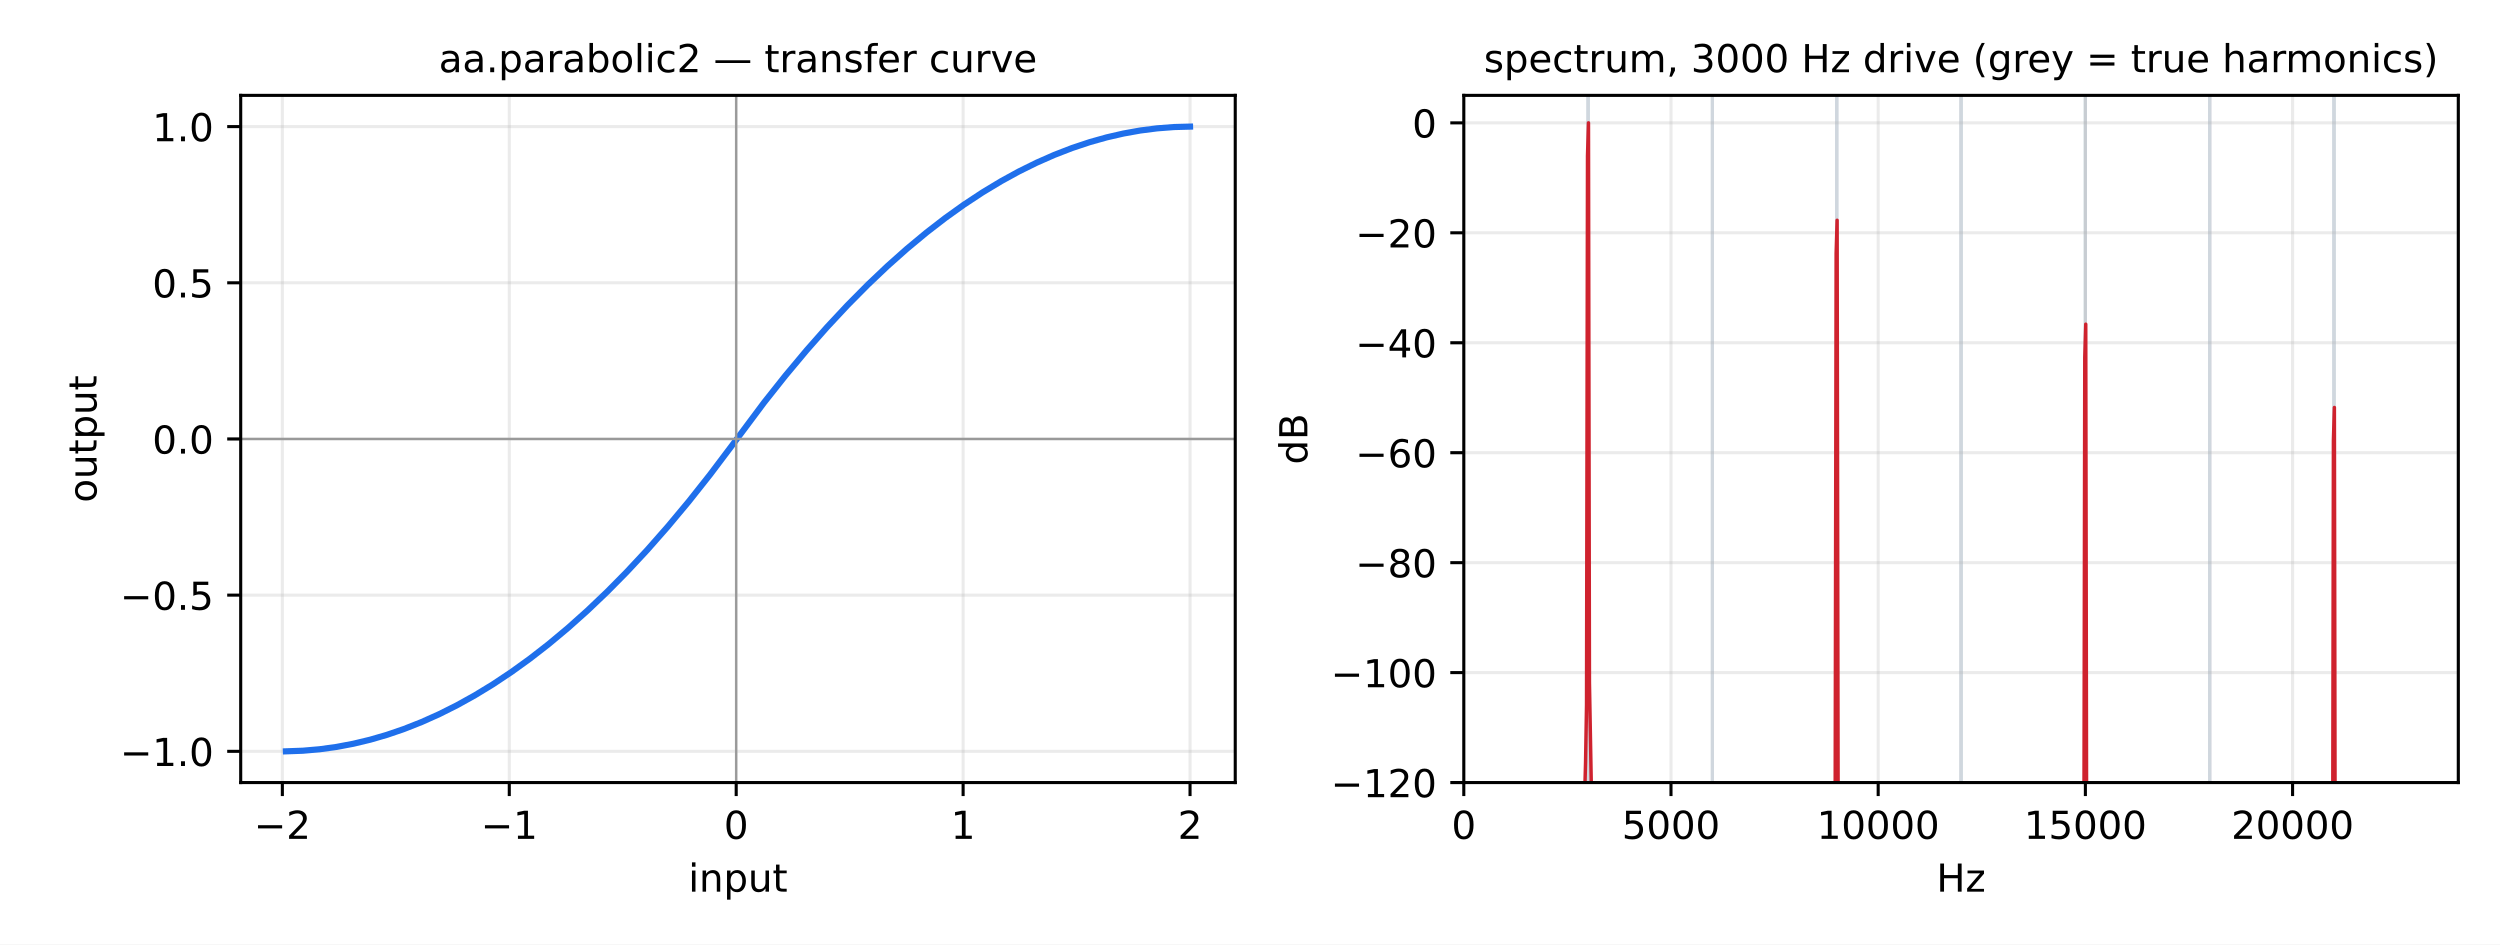
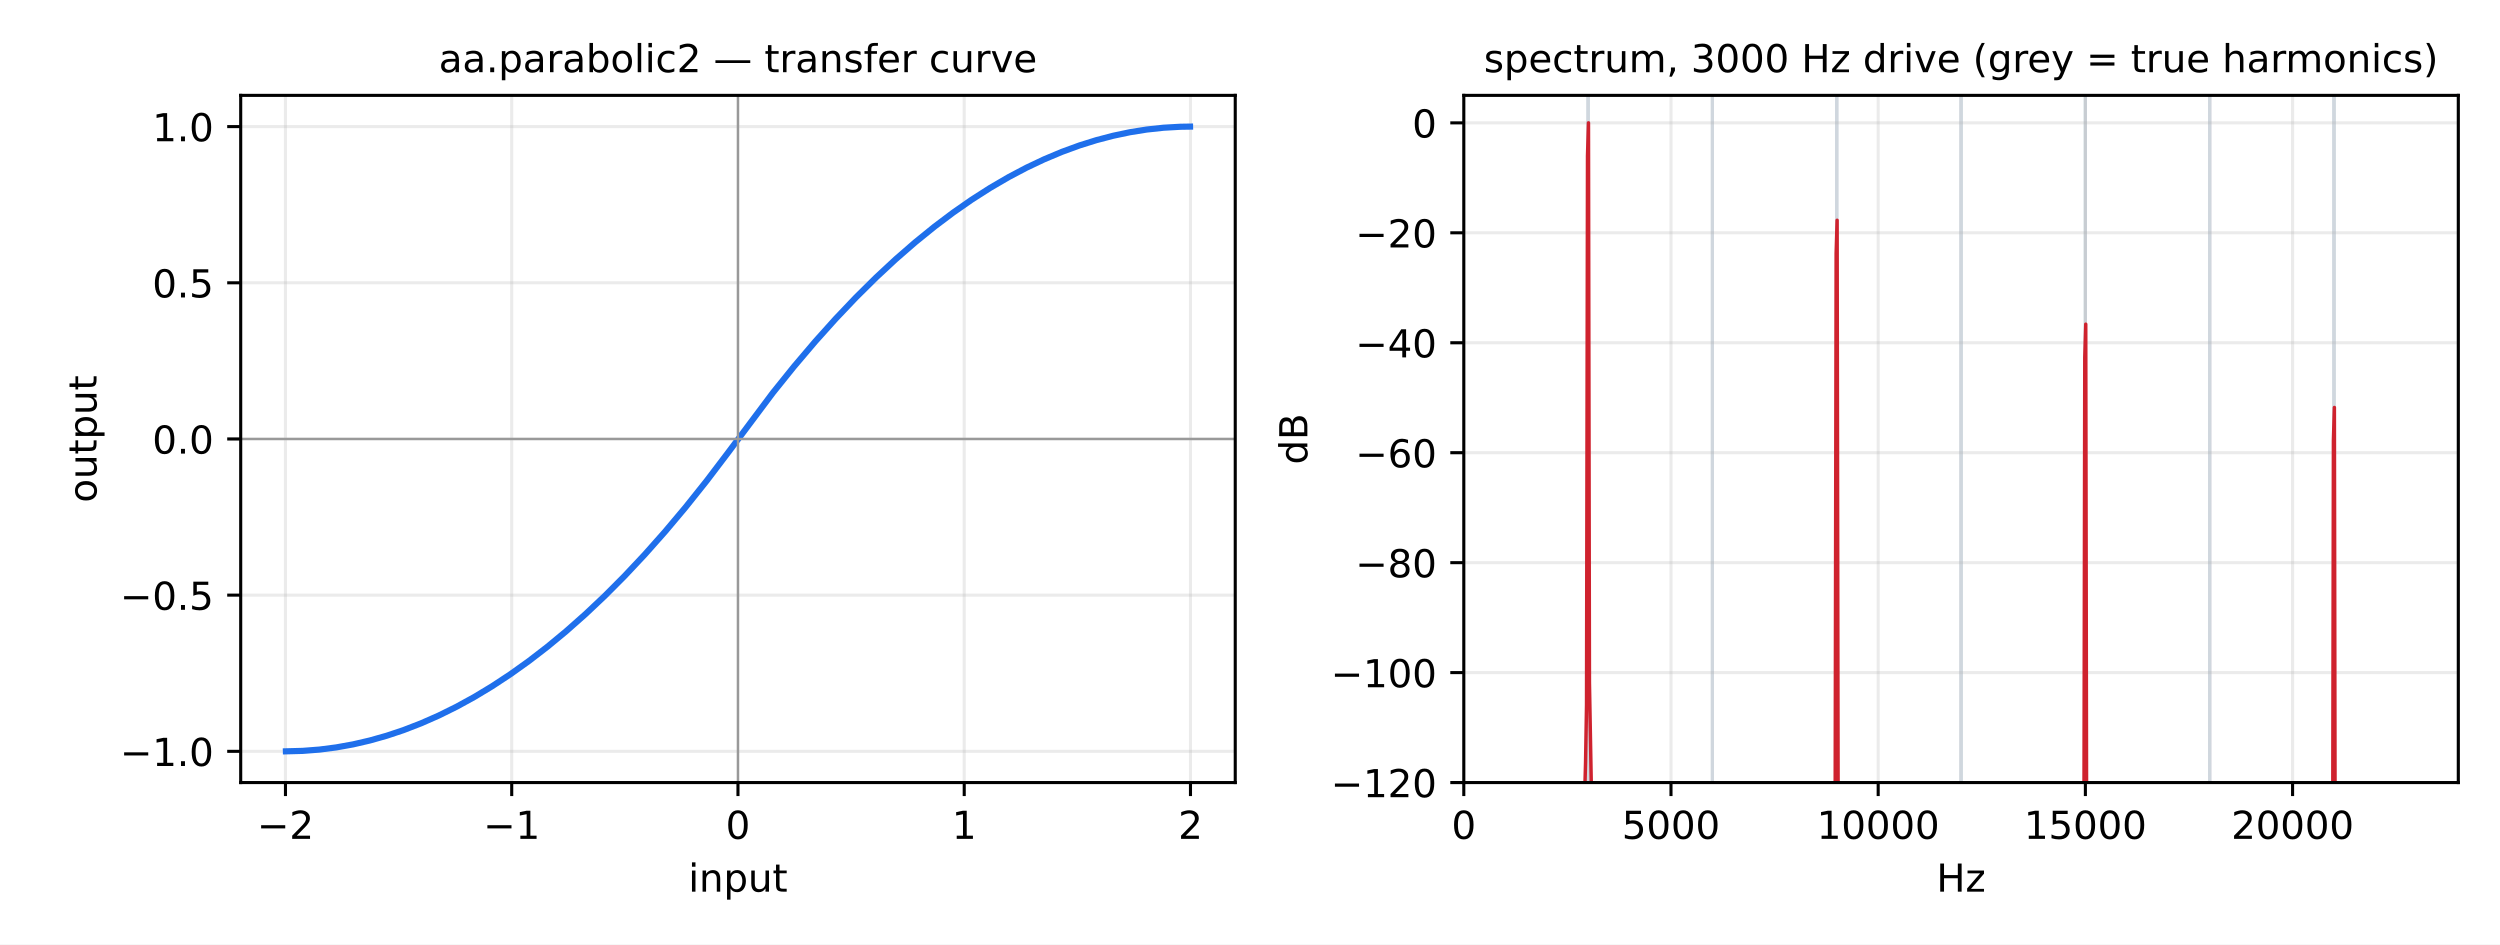
<svg xmlns="http://www.w3.org/2000/svg" xmlns:xlink="http://www.w3.org/1999/xlink" width="648pt" height="244.8pt" viewBox="0 0 648 244.8" version="1.1">
  <defs>
    <style type="text/css">*{stroke-linejoin: round; stroke-linecap: butt}</style>
  </defs>
  <g id="figure_1">
    <g id="patch_1">
      <path d="M 0 244.8  L 648 244.8  L 648 0  L 0 0  z " style="fill: #ffffff" />
    </g>
    <g id="axes_1">
      <g id="patch_2">
        <path d="M 62.39 202.84  L 320.175 202.84  L 320.175 24.72  L 62.39 24.72  z " style="fill: #ffffff" />
      </g>
      <g id="matplotlib.axis_1">
        <g id="xtick_1">
          <g id="line2d_1">
-             <path d="M 73.188 202.84  L 73.188 24.72  " clip-path="url(#pfd382b7bcd)" style="fill: none; stroke: #b0b0b0; stroke-opacity: 0.25; stroke-width: 0.8; stroke-linecap: square" />
+             <path d="M 73.993 202.84  L 73.993 24.72  " clip-path="url(#pd1fa2b1f84)" style="fill: none; stroke: #b0b0b0; stroke-opacity: 0.25; stroke-width: 0.8; stroke-linecap: square" />
          </g>
          <g id="line2d_2">
            <defs>
-               <path id="m9bda6bda5a" d="M 0 0  L 0 3.5  " style="stroke: #000000; stroke-width: 0.8" />
+               <path id="mec362153cc" d="M 0 0  L 0 3.5  " style="stroke: #000000; stroke-width: 0.8" />
            </defs>
            <g>
-               <use xlink:href="#m9bda6bda5a" x="73.188" y="202.84" style="stroke: #000000; stroke-width: 0.8" />
+               <use xlink:href="#mec362153cc" x="73.993" y="202.84" style="stroke: #000000; stroke-width: 0.8" />
            </g>
          </g>
          <g id="text_1">
-             <text style="font: 10px 'DejaVu Sans', 'Bitstream Vera Sans', 'Computer Modern Sans Serif', 'Lucida Grande', 'Verdana', 'Geneva', 'Lucid', 'Arial', 'Helvetica', 'Avant Garde', sans-serif; text-anchor: middle" x="73.188" y="217.438" transform="rotate(-0 73.18848 217.4384)">−2</text>
+             <text style="font: 10px 'DejaVu Sans', 'Bitstream Vera Sans', 'Computer Modern Sans Serif', 'Lucida Grande', 'Verdana', 'Geneva', 'Lucid', 'Arial', 'Helvetica', 'Avant Garde', sans-serif; text-anchor: middle" x="73.993" y="217.438" transform="rotate(-0 73.99296 217.4384)">−2</text>
          </g>
        </g>
        <g id="xtick_2">
          <g id="line2d_3">
-             <path d="M 132.006 202.84  L 132.006 24.72  " clip-path="url(#pfd382b7bcd)" style="fill: none; stroke: #b0b0b0; stroke-opacity: 0.25; stroke-width: 0.8; stroke-linecap: square" />
+             <path d="M 132.638 202.84  L 132.638 24.72  " clip-path="url(#pd1fa2b1f84)" style="fill: none; stroke: #b0b0b0; stroke-opacity: 0.25; stroke-width: 0.8; stroke-linecap: square" />
          </g>
          <g id="line2d_4">
            <g>
-               <use xlink:href="#m9bda6bda5a" x="132.006" y="202.84" style="stroke: #000000; stroke-width: 0.8" />
+               <use xlink:href="#mec362153cc" x="132.638" y="202.84" style="stroke: #000000; stroke-width: 0.8" />
            </g>
          </g>
          <g id="text_2">
-             <text style="font: 10px 'DejaVu Sans', 'Bitstream Vera Sans', 'Computer Modern Sans Serif', 'Lucida Grande', 'Verdana', 'Geneva', 'Lucid', 'Arial', 'Helvetica', 'Avant Garde', sans-serif; text-anchor: middle" x="132.006" y="217.438" transform="rotate(-0 132.0057 217.4384)">−1</text>
+             <text style="font: 10px 'DejaVu Sans', 'Bitstream Vera Sans', 'Computer Modern Sans Serif', 'Lucida Grande', 'Verdana', 'Geneva', 'Lucid', 'Arial', 'Helvetica', 'Avant Garde', sans-serif; text-anchor: middle" x="132.638" y="217.438" transform="rotate(-0 132.6377 217.4384)">−1</text>
          </g>
        </g>
        <g id="xtick_3">
          <g id="line2d_5">
-             <path d="M 190.823 202.84  L 190.823 24.72  " clip-path="url(#pfd382b7bcd)" style="fill: none; stroke: #b0b0b0; stroke-opacity: 0.25; stroke-width: 0.8; stroke-linecap: square" />
+             <path d="M 191.282 202.84  L 191.282 24.72  " clip-path="url(#pd1fa2b1f84)" style="fill: none; stroke: #b0b0b0; stroke-opacity: 0.25; stroke-width: 0.8; stroke-linecap: square" />
          </g>
          <g id="line2d_6">
            <g>
-               <use xlink:href="#m9bda6bda5a" x="190.823" y="202.84" style="stroke: #000000; stroke-width: 0.8" />
+               <use xlink:href="#mec362153cc" x="191.282" y="202.84" style="stroke: #000000; stroke-width: 0.8" />
            </g>
          </g>
          <g id="text_3">
-             <text style="font: 10px 'DejaVu Sans', 'Bitstream Vera Sans', 'Computer Modern Sans Serif', 'Lucida Grande', 'Verdana', 'Geneva', 'Lucid', 'Arial', 'Helvetica', 'Avant Garde', sans-serif; text-anchor: middle" x="190.823" y="217.438" transform="rotate(-0 190.823 217.4384)">0</text>
+             <text style="font: 10px 'DejaVu Sans', 'Bitstream Vera Sans', 'Computer Modern Sans Serif', 'Lucida Grande', 'Verdana', 'Geneva', 'Lucid', 'Arial', 'Helvetica', 'Avant Garde', sans-serif; text-anchor: middle" x="191.282" y="217.438" transform="rotate(-0 191.2825 217.4384)">0</text>
          </g>
        </g>
        <g id="xtick_4">
          <g id="line2d_7">
-             <path d="M 249.64 202.84  L 249.64 24.72  " clip-path="url(#pfd382b7bcd)" style="fill: none; stroke: #b0b0b0; stroke-opacity: 0.25; stroke-width: 0.8; stroke-linecap: square" />
+             <path d="M 249.927 202.84  L 249.927 24.72  " clip-path="url(#pd1fa2b1f84)" style="fill: none; stroke: #b0b0b0; stroke-opacity: 0.25; stroke-width: 0.8; stroke-linecap: square" />
          </g>
          <g id="line2d_8">
            <g>
-               <use xlink:href="#m9bda6bda5a" x="249.64" y="202.84" style="stroke: #000000; stroke-width: 0.8" />
+               <use xlink:href="#mec362153cc" x="249.927" y="202.84" style="stroke: #000000; stroke-width: 0.8" />
            </g>
          </g>
          <g id="text_4">
-             <text style="font: 10px 'DejaVu Sans', 'Bitstream Vera Sans', 'Computer Modern Sans Serif', 'Lucida Grande', 'Verdana', 'Geneva', 'Lucid', 'Arial', 'Helvetica', 'Avant Garde', sans-serif; text-anchor: middle" x="249.64" y="217.438" transform="rotate(-0 249.6402 217.4384)">1</text>
+             <text style="font: 10px 'DejaVu Sans', 'Bitstream Vera Sans', 'Computer Modern Sans Serif', 'Lucida Grande', 'Verdana', 'Geneva', 'Lucid', 'Arial', 'Helvetica', 'Avant Garde', sans-serif; text-anchor: middle" x="249.927" y="217.438" transform="rotate(-0 249.9273 217.4384)">1</text>
          </g>
        </g>
        <g id="xtick_5">
          <g id="line2d_9">
-             <path d="M 308.457 202.84  L 308.457 24.72  " clip-path="url(#pfd382b7bcd)" style="fill: none; stroke: #b0b0b0; stroke-opacity: 0.25; stroke-width: 0.8; stroke-linecap: square" />
+             <path d="M 308.572 202.84  L 308.572 24.72  " clip-path="url(#pd1fa2b1f84)" style="fill: none; stroke: #b0b0b0; stroke-opacity: 0.25; stroke-width: 0.8; stroke-linecap: square" />
          </g>
          <g id="line2d_10">
            <g>
-               <use xlink:href="#m9bda6bda5a" x="308.457" y="202.84" style="stroke: #000000; stroke-width: 0.8" />
+               <use xlink:href="#mec362153cc" x="308.572" y="202.84" style="stroke: #000000; stroke-width: 0.8" />
            </g>
          </g>
          <g id="text_5">
-             <text style="font: 10px 'DejaVu Sans', 'Bitstream Vera Sans', 'Computer Modern Sans Serif', 'Lucida Grande', 'Verdana', 'Geneva', 'Lucid', 'Arial', 'Helvetica', 'Avant Garde', sans-serif; text-anchor: middle" x="308.457" y="217.438" transform="rotate(-0 308.4575 217.4384)">2</text>
+             <text style="font: 10px 'DejaVu Sans', 'Bitstream Vera Sans', 'Computer Modern Sans Serif', 'Lucida Grande', 'Verdana', 'Geneva', 'Lucid', 'Arial', 'Helvetica', 'Avant Garde', sans-serif; text-anchor: middle" x="308.572" y="217.438" transform="rotate(-0 308.572 217.4384)">2</text>
          </g>
        </g>
        <g id="text_6">
          <text style="font: 10px 'DejaVu Sans', 'Bitstream Vera Sans', 'Computer Modern Sans Serif', 'Lucida Grande', 'Verdana', 'Geneva', 'Lucid', 'Arial', 'Helvetica', 'Avant Garde', sans-serif; text-anchor: middle" x="191.282" y="231.117" transform="rotate(-0 191.2825 231.1166)">input</text>
        </g>
      </g>
      <g id="matplotlib.axis_2">
        <g id="ytick_1">
          <g id="line2d_11">
-             <path d="M 62.39 194.748  L 320.175 194.748  " clip-path="url(#pfd382b7bcd)" style="fill: none; stroke: #b0b0b0; stroke-opacity: 0.25; stroke-width: 0.8; stroke-linecap: square" />
+             <path d="M 62.39 194.744  L 320.175 194.744  " clip-path="url(#pd1fa2b1f84)" style="fill: none; stroke: #b0b0b0; stroke-opacity: 0.25; stroke-width: 0.8; stroke-linecap: square" />
          </g>
          <g id="line2d_12">
            <defs>
-               <path id="m91652f277b" d="M 0 0  L -3.5 0  " style="stroke: #000000; stroke-width: 0.8" />
+               <path id="m90cd58382e" d="M 0 0  L -3.5 0  " style="stroke: #000000; stroke-width: 0.8" />
            </defs>
            <g>
-               <use xlink:href="#m91652f277b" x="62.39" y="194.748" style="stroke: #000000; stroke-width: 0.8" />
+               <use xlink:href="#m90cd58382e" x="62.39" y="194.744" style="stroke: #000000; stroke-width: 0.8" />
            </g>
          </g>
          <g id="text_7">
-             <text style="font: 10px 'DejaVu Sans', 'Bitstream Vera Sans', 'Computer Modern Sans Serif', 'Lucida Grande', 'Verdana', 'Geneva', 'Lucid', 'Arial', 'Helvetica', 'Avant Garde', sans-serif; text-anchor: end" x="55.39" y="198.547" transform="rotate(-0 55.39 198.5475)">−1.0</text>
+             <text style="font: 10px 'DejaVu Sans', 'Bitstream Vera Sans', 'Computer Modern Sans Serif', 'Lucida Grande', 'Verdana', 'Geneva', 'Lucid', 'Arial', 'Helvetica', 'Avant Garde', sans-serif; text-anchor: end" x="55.39" y="198.543" transform="rotate(-0 55.39 198.5429)">−1.0</text>
          </g>
        </g>
        <g id="ytick_2">
          <g id="line2d_13">
-             <path d="M 62.39 154.265  L 320.175 154.265  " clip-path="url(#pfd382b7bcd)" style="fill: none; stroke: #b0b0b0; stroke-opacity: 0.25; stroke-width: 0.8; stroke-linecap: square" />
+             <path d="M 62.39 154.262  L 320.175 154.262  " clip-path="url(#pd1fa2b1f84)" style="fill: none; stroke: #b0b0b0; stroke-opacity: 0.25; stroke-width: 0.8; stroke-linecap: square" />
          </g>
          <g id="line2d_14">
            <g>
-               <use xlink:href="#m91652f277b" x="62.39" y="154.265" style="stroke: #000000; stroke-width: 0.8" />
+               <use xlink:href="#m90cd58382e" x="62.39" y="154.262" style="stroke: #000000; stroke-width: 0.8" />
            </g>
          </g>
          <g id="text_8">
-             <text style="font: 10px 'DejaVu Sans', 'Bitstream Vera Sans', 'Computer Modern Sans Serif', 'Lucida Grande', 'Verdana', 'Geneva', 'Lucid', 'Arial', 'Helvetica', 'Avant Garde', sans-serif; text-anchor: end" x="55.39" y="158.064" transform="rotate(-0 55.39 158.0644)">−0.5</text>
+             <text style="font: 10px 'DejaVu Sans', 'Bitstream Vera Sans', 'Computer Modern Sans Serif', 'Lucida Grande', 'Verdana', 'Geneva', 'Lucid', 'Arial', 'Helvetica', 'Avant Garde', sans-serif; text-anchor: end" x="55.39" y="158.061" transform="rotate(-0 55.39 158.061)">−0.5</text>
          </g>
        </g>
        <g id="ytick_3">
          <g id="line2d_15">
-             <path d="M 62.39 113.782  L 320.175 113.782  " clip-path="url(#pfd382b7bcd)" style="fill: none; stroke: #b0b0b0; stroke-opacity: 0.25; stroke-width: 0.8; stroke-linecap: square" />
+             <path d="M 62.39 113.78  L 320.175 113.78  " clip-path="url(#pd1fa2b1f84)" style="fill: none; stroke: #b0b0b0; stroke-opacity: 0.25; stroke-width: 0.8; stroke-linecap: square" />
          </g>
          <g id="line2d_16">
            <g>
-               <use xlink:href="#m91652f277b" x="62.39" y="113.782" style="stroke: #000000; stroke-width: 0.8" />
+               <use xlink:href="#m90cd58382e" x="62.39" y="113.78" style="stroke: #000000; stroke-width: 0.8" />
            </g>
          </g>
          <g id="text_9">
-             <text style="font: 10px 'DejaVu Sans', 'Bitstream Vera Sans', 'Computer Modern Sans Serif', 'Lucida Grande', 'Verdana', 'Geneva', 'Lucid', 'Arial', 'Helvetica', 'Avant Garde', sans-serif; text-anchor: end" x="55.39" y="117.581" transform="rotate(-0 55.39 117.5813)">0.0</text>
+             <text style="font: 10px 'DejaVu Sans', 'Bitstream Vera Sans', 'Computer Modern Sans Serif', 'Lucida Grande', 'Verdana', 'Geneva', 'Lucid', 'Arial', 'Helvetica', 'Avant Garde', sans-serif; text-anchor: end" x="55.39" y="117.579" transform="rotate(-0 55.39 117.5792)">0.0</text>
          </g>
        </g>
        <g id="ytick_4">
          <g id="line2d_17">
-             <path d="M 62.39 73.299  L 320.175 73.299  " clip-path="url(#pfd382b7bcd)" style="fill: none; stroke: #b0b0b0; stroke-opacity: 0.25; stroke-width: 0.8; stroke-linecap: square" />
+             <path d="M 62.39 73.298  L 320.175 73.298  " clip-path="url(#pd1fa2b1f84)" style="fill: none; stroke: #b0b0b0; stroke-opacity: 0.25; stroke-width: 0.8; stroke-linecap: square" />
          </g>
          <g id="line2d_18">
            <g>
-               <use xlink:href="#m91652f277b" x="62.39" y="73.299" style="stroke: #000000; stroke-width: 0.8" />
+               <use xlink:href="#m90cd58382e" x="62.39" y="73.298" style="stroke: #000000; stroke-width: 0.8" />
            </g>
          </g>
          <g id="text_10">
-             <text style="font: 10px 'DejaVu Sans', 'Bitstream Vera Sans', 'Computer Modern Sans Serif', 'Lucida Grande', 'Verdana', 'Geneva', 'Lucid', 'Arial', 'Helvetica', 'Avant Garde', sans-serif; text-anchor: end" x="55.39" y="77.098" transform="rotate(-0 55.39 77.09827)">0.5</text>
+             <text style="font: 10px 'DejaVu Sans', 'Bitstream Vera Sans', 'Computer Modern Sans Serif', 'Lucida Grande', 'Verdana', 'Geneva', 'Lucid', 'Arial', 'Helvetica', 'Avant Garde', sans-serif; text-anchor: end" x="55.39" y="77.097" transform="rotate(-0 55.39 77.09732)">0.5</text>
          </g>
        </g>
        <g id="ytick_5">
          <g id="line2d_19">
-             <path d="M 62.39 32.816  L 320.175 32.816  " clip-path="url(#pfd382b7bcd)" style="fill: none; stroke: #b0b0b0; stroke-opacity: 0.25; stroke-width: 0.8; stroke-linecap: square" />
+             <path d="M 62.39 32.816  L 320.175 32.816  " clip-path="url(#pd1fa2b1f84)" style="fill: none; stroke: #b0b0b0; stroke-opacity: 0.25; stroke-width: 0.8; stroke-linecap: square" />
          </g>
          <g id="line2d_20">
            <g>
-               <use xlink:href="#m91652f277b" x="62.39" y="32.816" style="stroke: #000000; stroke-width: 0.8" />
+               <use xlink:href="#m90cd58382e" x="62.39" y="32.816" style="stroke: #000000; stroke-width: 0.8" />
            </g>
          </g>
          <g id="text_11">
-             <text style="font: 10px 'DejaVu Sans', 'Bitstream Vera Sans', 'Computer Modern Sans Serif', 'Lucida Grande', 'Verdana', 'Geneva', 'Lucid', 'Arial', 'Helvetica', 'Avant Garde', sans-serif; text-anchor: end" x="55.39" y="36.615" transform="rotate(-0 55.39 36.61519)">1.0</text>
+             <text style="font: 10px 'DejaVu Sans', 'Bitstream Vera Sans', 'Computer Modern Sans Serif', 'Lucida Grande', 'Verdana', 'Geneva', 'Lucid', 'Arial', 'Helvetica', 'Avant Garde', sans-serif; text-anchor: end" x="55.39" y="36.615" transform="rotate(-0 55.39 36.61546)">1.0</text>
          </g>
        </g>
        <g id="text_12">
          <text style="font: 10px 'DejaVu Sans', 'Bitstream Vera Sans', 'Computer Modern Sans Serif', 'Lucida Grande', 'Verdana', 'Geneva', 'Lucid', 'Arial', 'Helvetica', 'Avant Garde', sans-serif; text-anchor: middle" x="25.027" y="113.78" transform="rotate(-90 25.0275 113.78)">output</text>
        </g>
      </g>
      <g id="line2d_21">
-         <path d="M 74.108 194.744  L 78.477 194.587  L 82.847 194.207  L 87.216 193.604  L 91.586 192.778  L 95.956 191.729  L 100.325 190.457  L 104.695 188.962  L 109.294 187.147  L 113.894 185.086  L 118.494 182.777  L 123.093 180.221  L 127.693 177.418  L 132.523 174.209  L 137.352 170.728  L 142.182 166.974  L 147.241 162.749  L 152.301 158.225  L 157.36 153.403  L 162.42 148.281  L 167.71 142.607  L 172.999 136.606  L 178.519 129.996  L 184.038 123.03  L 189.558 115.708  L 198.067 104.312  L 203.586 97.357  L 209.106 90.758  L 214.396 84.767  L 219.685 79.104  L 224.975 73.767  L 230.034 68.968  L 235.094 64.468  L 240.153 60.267  L 244.983 56.536  L 249.813 53.077  L 254.642 49.891  L 259.472 46.977  L 264.071 44.455  L 268.671 42.18  L 273.271 40.153  L 277.87 38.372  L 282.47 36.839  L 286.839 35.611  L 291.209 34.606  L 295.579 33.824  L 299.948 33.265  L 304.318 32.929  L 308.457 32.816  L 308.457 32.816  " clip-path="url(#pfd382b7bcd)" style="fill: none; stroke: #1f6feb; stroke-width: 1.6; stroke-linecap: square" />
+         <path d="M 74.108 194.744  L 78.46 194.628  L 82.813 194.289  L 87.165 193.727  L 91.518 192.942  L 95.87 191.934  L 100.223 190.703  L 104.575 189.25  L 109.157 187.478  L 113.739 185.46  L 118.32 183.194  L 122.902 180.682  L 127.483 177.922  L 132.294 174.759  L 137.105 171.323  L 141.916 167.615  L 146.726 163.634  L 151.766 159.172  L 156.806 154.41  L 161.846 149.35  L 167.114 143.74  L 172.383 137.803  L 177.652 131.539  L 183.15 124.655  L 188.648 117.415  L 200.331 101.806  L 205.829 94.977  L 211.327 88.504  L 216.596 82.635  L 221.865 77.092  L 227.134 71.876  L 232.173 67.193  L 237.213 62.809  L 242.253 58.724  L 247.064 55.103  L 251.874 51.754  L 256.685 48.679  L 261.496 45.875  L 266.077 43.458  L 270.659 41.289  L 275.241 39.366  L 279.822 37.69  L 284.175 36.328  L 288.527 35.188  L 292.88 34.271  L 297.233 33.577  L 301.585 33.106  L 305.938 32.858  L 308.457 32.816  L 308.457 32.816  " clip-path="url(#pd1fa2b1f84)" style="fill: none; stroke: #1f6feb; stroke-width: 1.6; stroke-linecap: square" />
      </g>
      <g id="line2d_22">
-         <path d="M 62.39 113.782  L 320.175 113.782  " clip-path="url(#pfd382b7bcd)" style="fill: none; stroke: #999999; stroke-width: 0.6; stroke-linecap: square" />
+         <path d="M 62.39 113.78  L 320.175 113.78  " clip-path="url(#pd1fa2b1f84)" style="fill: none; stroke: #999999; stroke-width: 0.6; stroke-linecap: square" />
      </g>
      <g id="line2d_23">
-         <path d="M 190.823 202.84  L 190.823 24.72  " clip-path="url(#pfd382b7bcd)" style="fill: none; stroke: #999999; stroke-width: 0.6; stroke-linecap: square" />
+         <path d="M 191.282 202.84  L 191.282 24.72  " clip-path="url(#pd1fa2b1f84)" style="fill: none; stroke: #999999; stroke-width: 0.6; stroke-linecap: square" />
      </g>
      <g id="patch_3">
        <path d="M 62.39 202.84  L 62.39 24.72  " style="fill: none; stroke: #000000; stroke-width: 0.8; stroke-linejoin: miter; stroke-linecap: square" />
      </g>
      <g id="patch_4">
        <path d="M 320.175 202.84  L 320.175 24.72  " style="fill: none; stroke: #000000; stroke-width: 0.8; stroke-linejoin: miter; stroke-linecap: square" />
      </g>
      <g id="patch_5">
        <path d="M 62.39 202.84  L 320.175 202.84  " style="fill: none; stroke: #000000; stroke-width: 0.8; stroke-linejoin: miter; stroke-linecap: square" />
      </g>
      <g id="patch_6">
        <path d="M 62.39 24.72  L 320.175 24.72  " style="fill: none; stroke: #000000; stroke-width: 0.8; stroke-linejoin: miter; stroke-linecap: square" />
      </g>
      <g id="text_13">
        <text style="font: 10px 'DejaVu Sans', 'Bitstream Vera Sans', 'Computer Modern Sans Serif', 'Lucida Grande', 'Verdana', 'Geneva', 'Lucid', 'Arial', 'Helvetica', 'Avant Garde', sans-serif; text-anchor: middle" x="191.282" y="18.72" transform="rotate(-0 191.2825 18.72)">aa.parabolic2 — transfer curve</text>
      </g>
    </g>
    <g id="axes_2">
      <g id="patch_7">
        <path d="M 379.415 202.84  L 637.2 202.84  L 637.2 24.72  L 379.415 24.72  z " style="fill: #ffffff" />
      </g>
      <g id="line2d_24">
-         <path d="M 411.638 202.84  L 411.638 24.72  " clip-path="url(#p107c47ef43)" style="fill: none; stroke: #d0d7de; stroke-width: 0.8; stroke-linecap: square" />
+         <path d="M 411.638 202.84  L 411.638 24.72  " clip-path="url(#p2afb78125e)" style="fill: none; stroke: #d0d7de; stroke-width: 0.8; stroke-linecap: square" />
      </g>
      <g id="line2d_25">
-         <path d="M 443.861 202.84  L 443.861 24.72  " clip-path="url(#p107c47ef43)" style="fill: none; stroke: #d0d7de; stroke-width: 0.8; stroke-linecap: square" />
+         <path d="M 443.861 202.84  L 443.861 24.72  " clip-path="url(#p2afb78125e)" style="fill: none; stroke: #d0d7de; stroke-width: 0.8; stroke-linecap: square" />
      </g>
      <g id="line2d_26">
-         <path d="M 476.084 202.84  L 476.084 24.72  " clip-path="url(#p107c47ef43)" style="fill: none; stroke: #d0d7de; stroke-width: 0.8; stroke-linecap: square" />
+         <path d="M 476.084 202.84  L 476.084 24.72  " clip-path="url(#p2afb78125e)" style="fill: none; stroke: #d0d7de; stroke-width: 0.8; stroke-linecap: square" />
      </g>
      <g id="line2d_27">
-         <path d="M 508.308 202.84  L 508.308 24.72  " clip-path="url(#p107c47ef43)" style="fill: none; stroke: #d0d7de; stroke-width: 0.8; stroke-linecap: square" />
+         <path d="M 508.308 202.84  L 508.308 24.72  " clip-path="url(#p2afb78125e)" style="fill: none; stroke: #d0d7de; stroke-width: 0.8; stroke-linecap: square" />
      </g>
      <g id="line2d_28">
-         <path d="M 540.531 202.84  L 540.531 24.72  " clip-path="url(#p107c47ef43)" style="fill: none; stroke: #d0d7de; stroke-width: 0.8; stroke-linecap: square" />
+         <path d="M 540.531 202.84  L 540.531 24.72  " clip-path="url(#p2afb78125e)" style="fill: none; stroke: #d0d7de; stroke-width: 0.8; stroke-linecap: square" />
      </g>
      <g id="line2d_29">
-         <path d="M 572.754 202.84  L 572.754 24.72  " clip-path="url(#p107c47ef43)" style="fill: none; stroke: #d0d7de; stroke-width: 0.8; stroke-linecap: square" />
+         <path d="M 572.754 202.84  L 572.754 24.72  " clip-path="url(#p2afb78125e)" style="fill: none; stroke: #d0d7de; stroke-width: 0.8; stroke-linecap: square" />
      </g>
      <g id="line2d_30">
-         <path d="M 604.977 202.84  L 604.977 24.72  " clip-path="url(#p107c47ef43)" style="fill: none; stroke: #d0d7de; stroke-width: 0.8; stroke-linecap: square" />
+         <path d="M 604.977 202.84  L 604.977 24.72  " clip-path="url(#p2afb78125e)" style="fill: none; stroke: #d0d7de; stroke-width: 0.8; stroke-linecap: square" />
      </g>
      <g id="line2d_31">
-         <path d="M 637.2 202.84  L 637.2 24.72  " clip-path="url(#p107c47ef43)" style="fill: none; stroke: #d0d7de; stroke-width: 0.8; stroke-linecap: square" />
+         <path d="M 637.2 202.84  L 637.2 24.72  " clip-path="url(#p2afb78125e)" style="fill: none; stroke: #d0d7de; stroke-width: 0.8; stroke-linecap: square" />
      </g>
      <g id="line2d_32">
-         <path d="M 604.977 202.84  L 604.977 24.72  " clip-path="url(#p107c47ef43)" style="fill: none; stroke: #d0d7de; stroke-width: 0.8; stroke-linecap: square" />
+         <path d="M 604.977 202.84  L 604.977 24.72  " clip-path="url(#p2afb78125e)" style="fill: none; stroke: #d0d7de; stroke-width: 0.8; stroke-linecap: square" />
      </g>
      <g id="line2d_33">
-         <path d="M 572.754 202.84  L 572.754 24.72  " clip-path="url(#p107c47ef43)" style="fill: none; stroke: #d0d7de; stroke-width: 0.8; stroke-linecap: square" />
+         <path d="M 572.754 202.84  L 572.754 24.72  " clip-path="url(#p2afb78125e)" style="fill: none; stroke: #d0d7de; stroke-width: 0.8; stroke-linecap: square" />
      </g>
      <g id="line2d_34">
-         <path d="M 540.531 202.84  L 540.531 24.72  " clip-path="url(#p107c47ef43)" style="fill: none; stroke: #d0d7de; stroke-width: 0.8; stroke-linecap: square" />
+         <path d="M 540.531 202.84  L 540.531 24.72  " clip-path="url(#p2afb78125e)" style="fill: none; stroke: #d0d7de; stroke-width: 0.8; stroke-linecap: square" />
      </g>
      <g id="line2d_35">
-         <path d="M 508.308 202.84  L 508.308 24.72  " clip-path="url(#p107c47ef43)" style="fill: none; stroke: #d0d7de; stroke-width: 0.8; stroke-linecap: square" />
+         <path d="M 508.308 202.84  L 508.308 24.72  " clip-path="url(#p2afb78125e)" style="fill: none; stroke: #d0d7de; stroke-width: 0.8; stroke-linecap: square" />
      </g>
      <g id="line2d_36">
-         <path d="M 476.084 202.84  L 476.084 24.72  " clip-path="url(#p107c47ef43)" style="fill: none; stroke: #d0d7de; stroke-width: 0.8; stroke-linecap: square" />
+         <path d="M 476.084 202.84  L 476.084 24.72  " clip-path="url(#p2afb78125e)" style="fill: none; stroke: #d0d7de; stroke-width: 0.8; stroke-linecap: square" />
      </g>
      <g id="line2d_37">
-         <path d="M 443.861 202.84  L 443.861 24.72  " clip-path="url(#p107c47ef43)" style="fill: none; stroke: #d0d7de; stroke-width: 0.8; stroke-linecap: square" />
+         <path d="M 443.861 202.84  L 443.861 24.72  " clip-path="url(#p2afb78125e)" style="fill: none; stroke: #d0d7de; stroke-width: 0.8; stroke-linecap: square" />
      </g>
      <g id="line2d_38">
-         <path d="M 411.638 202.84  L 411.638 24.72  " clip-path="url(#p107c47ef43)" style="fill: none; stroke: #d0d7de; stroke-width: 0.8; stroke-linecap: square" />
+         <path d="M 411.638 202.84  L 411.638 24.72  " clip-path="url(#p2afb78125e)" style="fill: none; stroke: #d0d7de; stroke-width: 0.8; stroke-linecap: square" />
      </g>
      <g id="line2d_39">
-         <path d="M 411.638 202.84  L 411.638 24.72  " clip-path="url(#p107c47ef43)" style="fill: none; stroke: #d0d7de; stroke-width: 0.8; stroke-linecap: square" />
+         <path d="M 411.638 202.84  L 411.638 24.72  " clip-path="url(#p2afb78125e)" style="fill: none; stroke: #d0d7de; stroke-width: 0.8; stroke-linecap: square" />
      </g>
      <g id="line2d_40">
-         <path d="M 443.861 202.84  L 443.861 24.72  " clip-path="url(#p107c47ef43)" style="fill: none; stroke: #d0d7de; stroke-width: 0.8; stroke-linecap: square" />
+         <path d="M 443.861 202.84  L 443.861 24.72  " clip-path="url(#p2afb78125e)" style="fill: none; stroke: #d0d7de; stroke-width: 0.8; stroke-linecap: square" />
      </g>
      <g id="line2d_41">
-         <path d="M 476.084 202.84  L 476.084 24.72  " clip-path="url(#p107c47ef43)" style="fill: none; stroke: #d0d7de; stroke-width: 0.8; stroke-linecap: square" />
+         <path d="M 476.084 202.84  L 476.084 24.72  " clip-path="url(#p2afb78125e)" style="fill: none; stroke: #d0d7de; stroke-width: 0.8; stroke-linecap: square" />
      </g>
      <g id="line2d_42">
-         <path d="M 508.308 202.84  L 508.308 24.72  " clip-path="url(#p107c47ef43)" style="fill: none; stroke: #d0d7de; stroke-width: 0.8; stroke-linecap: square" />
+         <path d="M 508.308 202.84  L 508.308 24.72  " clip-path="url(#p2afb78125e)" style="fill: none; stroke: #d0d7de; stroke-width: 0.8; stroke-linecap: square" />
      </g>
      <g id="line2d_43">
-         <path d="M 540.531 202.84  L 540.531 24.72  " clip-path="url(#p107c47ef43)" style="fill: none; stroke: #d0d7de; stroke-width: 0.8; stroke-linecap: square" />
+         <path d="M 540.531 202.84  L 540.531 24.72  " clip-path="url(#p2afb78125e)" style="fill: none; stroke: #d0d7de; stroke-width: 0.8; stroke-linecap: square" />
      </g>
      <g id="line2d_44">
-         <path d="M 572.754 202.84  L 572.754 24.72  " clip-path="url(#p107c47ef43)" style="fill: none; stroke: #d0d7de; stroke-width: 0.8; stroke-linecap: square" />
+         <path d="M 572.754 202.84  L 572.754 24.72  " clip-path="url(#p2afb78125e)" style="fill: none; stroke: #d0d7de; stroke-width: 0.8; stroke-linecap: square" />
      </g>
      <g id="line2d_45">
-         <path d="M 604.977 202.84  L 604.977 24.72  " clip-path="url(#p107c47ef43)" style="fill: none; stroke: #d0d7de; stroke-width: 0.8; stroke-linecap: square" />
+         <path d="M 604.977 202.84  L 604.977 24.72  " clip-path="url(#p2afb78125e)" style="fill: none; stroke: #d0d7de; stroke-width: 0.8; stroke-linecap: square" />
      </g>
      <g id="line2d_46">
-         <path d="M 637.2 202.84  L 637.2 24.72  " clip-path="url(#p107c47ef43)" style="fill: none; stroke: #d0d7de; stroke-width: 0.8; stroke-linecap: square" />
+         <path d="M 637.2 202.84  L 637.2 24.72  " clip-path="url(#p2afb78125e)" style="fill: none; stroke: #d0d7de; stroke-width: 0.8; stroke-linecap: square" />
      </g>
      <g id="matplotlib.axis_3">
        <g id="xtick_6">
          <g id="line2d_47">
-             <path d="M 379.415 202.84  L 379.415 24.72  " clip-path="url(#p107c47ef43)" style="fill: none; stroke: #b0b0b0; stroke-opacity: 0.25; stroke-width: 0.8; stroke-linecap: square" />
+             <path d="M 379.415 202.84  L 379.415 24.72  " clip-path="url(#p2afb78125e)" style="fill: none; stroke: #b0b0b0; stroke-opacity: 0.25; stroke-width: 0.8; stroke-linecap: square" />
          </g>
          <g id="line2d_48">
            <g>
-               <use xlink:href="#m9bda6bda5a" x="379.415" y="202.84" style="stroke: #000000; stroke-width: 0.8" />
+               <use xlink:href="#mec362153cc" x="379.415" y="202.84" style="stroke: #000000; stroke-width: 0.8" />
            </g>
          </g>
          <g id="text_14">
            <text style="font: 10px 'DejaVu Sans', 'Bitstream Vera Sans', 'Computer Modern Sans Serif', 'Lucida Grande', 'Verdana', 'Geneva', 'Lucid', 'Arial', 'Helvetica', 'Avant Garde', sans-serif; text-anchor: middle" x="379.415" y="217.438" transform="rotate(-0 379.415 217.4384)">0</text>
          </g>
        </g>
        <g id="xtick_7">
          <g id="line2d_49">
-             <path d="M 433.12 202.84  L 433.12 24.72  " clip-path="url(#p107c47ef43)" style="fill: none; stroke: #b0b0b0; stroke-opacity: 0.25; stroke-width: 0.8; stroke-linecap: square" />
+             <path d="M 433.12 202.84  L 433.12 24.72  " clip-path="url(#p2afb78125e)" style="fill: none; stroke: #b0b0b0; stroke-opacity: 0.25; stroke-width: 0.8; stroke-linecap: square" />
          </g>
          <g id="line2d_50">
            <g>
-               <use xlink:href="#m9bda6bda5a" x="433.12" y="202.84" style="stroke: #000000; stroke-width: 0.8" />
+               <use xlink:href="#mec362153cc" x="433.12" y="202.84" style="stroke: #000000; stroke-width: 0.8" />
            </g>
          </g>
          <g id="text_15">
            <text style="font: 10px 'DejaVu Sans', 'Bitstream Vera Sans', 'Computer Modern Sans Serif', 'Lucida Grande', 'Verdana', 'Geneva', 'Lucid', 'Arial', 'Helvetica', 'Avant Garde', sans-serif; text-anchor: middle" x="433.12" y="217.438" transform="rotate(-0 433.1202 217.4384)">5000</text>
          </g>
        </g>
        <g id="xtick_8">
          <g id="line2d_51">
-             <path d="M 486.825 202.84  L 486.825 24.72  " clip-path="url(#p107c47ef43)" style="fill: none; stroke: #b0b0b0; stroke-opacity: 0.25; stroke-width: 0.8; stroke-linecap: square" />
+             <path d="M 486.825 202.84  L 486.825 24.72  " clip-path="url(#p2afb78125e)" style="fill: none; stroke: #b0b0b0; stroke-opacity: 0.25; stroke-width: 0.8; stroke-linecap: square" />
          </g>
          <g id="line2d_52">
            <g>
-               <use xlink:href="#m9bda6bda5a" x="486.825" y="202.84" style="stroke: #000000; stroke-width: 0.8" />
+               <use xlink:href="#mec362153cc" x="486.825" y="202.84" style="stroke: #000000; stroke-width: 0.8" />
            </g>
          </g>
          <g id="text_16">
            <text style="font: 10px 'DejaVu Sans', 'Bitstream Vera Sans', 'Computer Modern Sans Serif', 'Lucida Grande', 'Verdana', 'Geneva', 'Lucid', 'Arial', 'Helvetica', 'Avant Garde', sans-serif; text-anchor: middle" x="486.825" y="217.438" transform="rotate(-0 486.8254 217.4384)">10000</text>
          </g>
        </g>
        <g id="xtick_9">
          <g id="line2d_53">
-             <path d="M 540.531 202.84  L 540.531 24.72  " clip-path="url(#p107c47ef43)" style="fill: none; stroke: #b0b0b0; stroke-opacity: 0.25; stroke-width: 0.8; stroke-linecap: square" />
+             <path d="M 540.531 202.84  L 540.531 24.72  " clip-path="url(#p2afb78125e)" style="fill: none; stroke: #b0b0b0; stroke-opacity: 0.25; stroke-width: 0.8; stroke-linecap: square" />
          </g>
          <g id="line2d_54">
            <g>
-               <use xlink:href="#m9bda6bda5a" x="540.531" y="202.84" style="stroke: #000000; stroke-width: 0.8" />
+               <use xlink:href="#mec362153cc" x="540.531" y="202.84" style="stroke: #000000; stroke-width: 0.8" />
            </g>
          </g>
          <g id="text_17">
            <text style="font: 10px 'DejaVu Sans', 'Bitstream Vera Sans', 'Computer Modern Sans Serif', 'Lucida Grande', 'Verdana', 'Geneva', 'Lucid', 'Arial', 'Helvetica', 'Avant Garde', sans-serif; text-anchor: middle" x="540.531" y="217.438" transform="rotate(-0 540.5306 217.4384)">15000</text>
          </g>
        </g>
        <g id="xtick_10">
          <g id="line2d_55">
-             <path d="M 594.236 202.84  L 594.236 24.72  " clip-path="url(#p107c47ef43)" style="fill: none; stroke: #b0b0b0; stroke-opacity: 0.25; stroke-width: 0.8; stroke-linecap: square" />
+             <path d="M 594.236 202.84  L 594.236 24.72  " clip-path="url(#p2afb78125e)" style="fill: none; stroke: #b0b0b0; stroke-opacity: 0.25; stroke-width: 0.8; stroke-linecap: square" />
          </g>
          <g id="line2d_56">
            <g>
-               <use xlink:href="#m9bda6bda5a" x="594.236" y="202.84" style="stroke: #000000; stroke-width: 0.8" />
+               <use xlink:href="#mec362153cc" x="594.236" y="202.84" style="stroke: #000000; stroke-width: 0.8" />
            </g>
          </g>
          <g id="text_18">
            <text style="font: 10px 'DejaVu Sans', 'Bitstream Vera Sans', 'Computer Modern Sans Serif', 'Lucida Grande', 'Verdana', 'Geneva', 'Lucid', 'Arial', 'Helvetica', 'Avant Garde', sans-serif; text-anchor: middle" x="594.236" y="217.438" transform="rotate(-0 594.2358 217.4384)">20000</text>
          </g>
        </g>
        <g id="text_19">
          <text style="font: 10px 'DejaVu Sans', 'Bitstream Vera Sans', 'Computer Modern Sans Serif', 'Lucida Grande', 'Verdana', 'Geneva', 'Lucid', 'Arial', 'Helvetica', 'Avant Garde', sans-serif; text-anchor: middle" x="508.308" y="231.117" transform="rotate(-0 508.3075 231.1166)">Hz</text>
        </g>
      </g>
      <g id="matplotlib.axis_4">
        <g id="ytick_6">
          <g id="line2d_57">
-             <path d="M 379.415 202.84  L 637.2 202.84  " clip-path="url(#p107c47ef43)" style="fill: none; stroke: #b0b0b0; stroke-opacity: 0.25; stroke-width: 0.8; stroke-linecap: square" />
+             <path d="M 379.415 202.84  L 637.2 202.84  " clip-path="url(#p2afb78125e)" style="fill: none; stroke: #b0b0b0; stroke-opacity: 0.25; stroke-width: 0.8; stroke-linecap: square" />
          </g>
          <g id="line2d_58">
            <g>
-               <use xlink:href="#m91652f277b" x="379.415" y="202.84" style="stroke: #000000; stroke-width: 0.8" />
+               <use xlink:href="#m90cd58382e" x="379.415" y="202.84" style="stroke: #000000; stroke-width: 0.8" />
            </g>
          </g>
          <g id="text_20">
            <text style="font: 10px 'DejaVu Sans', 'Bitstream Vera Sans', 'Computer Modern Sans Serif', 'Lucida Grande', 'Verdana', 'Geneva', 'Lucid', 'Arial', 'Helvetica', 'Avant Garde', sans-serif; text-anchor: end" x="372.415" y="206.639" transform="rotate(-0 372.415 206.6392)">−120</text>
          </g>
        </g>
        <g id="ytick_7">
          <g id="line2d_59">
-             <path d="M 379.415 174.341  L 637.2 174.341  " clip-path="url(#p107c47ef43)" style="fill: none; stroke: #b0b0b0; stroke-opacity: 0.25; stroke-width: 0.8; stroke-linecap: square" />
+             <path d="M 379.415 174.341  L 637.2 174.341  " clip-path="url(#p2afb78125e)" style="fill: none; stroke: #b0b0b0; stroke-opacity: 0.25; stroke-width: 0.8; stroke-linecap: square" />
          </g>
          <g id="line2d_60">
            <g>
-               <use xlink:href="#m91652f277b" x="379.415" y="174.341" style="stroke: #000000; stroke-width: 0.8" />
+               <use xlink:href="#m90cd58382e" x="379.415" y="174.341" style="stroke: #000000; stroke-width: 0.8" />
            </g>
          </g>
          <g id="text_21">
            <text style="font: 10px 'DejaVu Sans', 'Bitstream Vera Sans', 'Computer Modern Sans Serif', 'Lucida Grande', 'Verdana', 'Geneva', 'Lucid', 'Arial', 'Helvetica', 'Avant Garde', sans-serif; text-anchor: end" x="372.415" y="178.14" transform="rotate(-0 372.415 178.14)">−100</text>
          </g>
        </g>
        <g id="ytick_8">
          <g id="line2d_61">
-             <path d="M 379.415 145.842  L 637.2 145.842  " clip-path="url(#p107c47ef43)" style="fill: none; stroke: #b0b0b0; stroke-opacity: 0.25; stroke-width: 0.8; stroke-linecap: square" />
+             <path d="M 379.415 145.842  L 637.2 145.842  " clip-path="url(#p2afb78125e)" style="fill: none; stroke: #b0b0b0; stroke-opacity: 0.25; stroke-width: 0.8; stroke-linecap: square" />
          </g>
          <g id="line2d_62">
            <g>
-               <use xlink:href="#m91652f277b" x="379.415" y="145.842" style="stroke: #000000; stroke-width: 0.8" />
+               <use xlink:href="#m90cd58382e" x="379.415" y="145.842" style="stroke: #000000; stroke-width: 0.8" />
            </g>
          </g>
          <g id="text_22">
            <text style="font: 10px 'DejaVu Sans', 'Bitstream Vera Sans', 'Computer Modern Sans Serif', 'Lucida Grande', 'Verdana', 'Geneva', 'Lucid', 'Arial', 'Helvetica', 'Avant Garde', sans-serif; text-anchor: end" x="372.415" y="149.641" transform="rotate(-0 372.415 149.6408)">−80</text>
          </g>
        </g>
        <g id="ytick_9">
          <g id="line2d_63">
-             <path d="M 379.415 117.342  L 637.2 117.342  " clip-path="url(#p107c47ef43)" style="fill: none; stroke: #b0b0b0; stroke-opacity: 0.25; stroke-width: 0.8; stroke-linecap: square" />
+             <path d="M 379.415 117.342  L 637.2 117.342  " clip-path="url(#p2afb78125e)" style="fill: none; stroke: #b0b0b0; stroke-opacity: 0.25; stroke-width: 0.8; stroke-linecap: square" />
          </g>
          <g id="line2d_64">
            <g>
-               <use xlink:href="#m91652f277b" x="379.415" y="117.342" style="stroke: #000000; stroke-width: 0.8" />
+               <use xlink:href="#m90cd58382e" x="379.415" y="117.342" style="stroke: #000000; stroke-width: 0.8" />
            </g>
          </g>
          <g id="text_23">
            <text style="font: 10px 'DejaVu Sans', 'Bitstream Vera Sans', 'Computer Modern Sans Serif', 'Lucida Grande', 'Verdana', 'Geneva', 'Lucid', 'Arial', 'Helvetica', 'Avant Garde', sans-serif; text-anchor: end" x="372.415" y="121.142" transform="rotate(-0 372.415 121.1416)">−60</text>
          </g>
        </g>
        <g id="ytick_10">
          <g id="line2d_65">
-             <path d="M 379.415 88.843  L 637.2 88.843  " clip-path="url(#p107c47ef43)" style="fill: none; stroke: #b0b0b0; stroke-opacity: 0.25; stroke-width: 0.8; stroke-linecap: square" />
+             <path d="M 379.415 88.843  L 637.2 88.843  " clip-path="url(#p2afb78125e)" style="fill: none; stroke: #b0b0b0; stroke-opacity: 0.25; stroke-width: 0.8; stroke-linecap: square" />
          </g>
          <g id="line2d_66">
            <g>
-               <use xlink:href="#m91652f277b" x="379.415" y="88.843" style="stroke: #000000; stroke-width: 0.8" />
+               <use xlink:href="#m90cd58382e" x="379.415" y="88.843" style="stroke: #000000; stroke-width: 0.8" />
            </g>
          </g>
          <g id="text_24">
            <text style="font: 10px 'DejaVu Sans', 'Bitstream Vera Sans', 'Computer Modern Sans Serif', 'Lucida Grande', 'Verdana', 'Geneva', 'Lucid', 'Arial', 'Helvetica', 'Avant Garde', sans-serif; text-anchor: end" x="372.415" y="92.642" transform="rotate(-0 372.415 92.64242)">−40</text>
          </g>
        </g>
        <g id="ytick_11">
          <g id="line2d_67">
-             <path d="M 379.415 60.344  L 637.2 60.344  " clip-path="url(#p107c47ef43)" style="fill: none; stroke: #b0b0b0; stroke-opacity: 0.25; stroke-width: 0.8; stroke-linecap: square" />
+             <path d="M 379.415 60.344  L 637.2 60.344  " clip-path="url(#p2afb78125e)" style="fill: none; stroke: #b0b0b0; stroke-opacity: 0.25; stroke-width: 0.8; stroke-linecap: square" />
          </g>
          <g id="line2d_68">
            <g>
-               <use xlink:href="#m91652f277b" x="379.415" y="60.344" style="stroke: #000000; stroke-width: 0.8" />
+               <use xlink:href="#m90cd58382e" x="379.415" y="60.344" style="stroke: #000000; stroke-width: 0.8" />
            </g>
          </g>
          <g id="text_25">
            <text style="font: 10px 'DejaVu Sans', 'Bitstream Vera Sans', 'Computer Modern Sans Serif', 'Lucida Grande', 'Verdana', 'Geneva', 'Lucid', 'Arial', 'Helvetica', 'Avant Garde', sans-serif; text-anchor: end" x="372.415" y="64.143" transform="rotate(-0 372.415 64.14322)">−20</text>
          </g>
        </g>
        <g id="ytick_12">
          <g id="line2d_69">
-             <path d="M 379.415 31.845  L 637.2 31.845  " clip-path="url(#p107c47ef43)" style="fill: none; stroke: #b0b0b0; stroke-opacity: 0.25; stroke-width: 0.8; stroke-linecap: square" />
+             <path d="M 379.415 31.845  L 637.2 31.845  " clip-path="url(#p2afb78125e)" style="fill: none; stroke: #b0b0b0; stroke-opacity: 0.25; stroke-width: 0.8; stroke-linecap: square" />
          </g>
          <g id="line2d_70">
            <g>
-               <use xlink:href="#m91652f277b" x="379.415" y="31.845" style="stroke: #000000; stroke-width: 0.8" />
+               <use xlink:href="#m90cd58382e" x="379.415" y="31.845" style="stroke: #000000; stroke-width: 0.8" />
            </g>
          </g>
          <g id="text_26">
            <text style="font: 10px 'DejaVu Sans', 'Bitstream Vera Sans', 'Computer Modern Sans Serif', 'Lucida Grande', 'Verdana', 'Geneva', 'Lucid', 'Arial', 'Helvetica', 'Avant Garde', sans-serif; text-anchor: end" x="372.415" y="35.644" transform="rotate(-0 372.415 35.64402)">0</text>
          </g>
        </g>
        <g id="text_27">
          <text style="font: 10px 'DejaVu Sans', 'Bitstream Vera Sans', 'Computer Modern Sans Serif', 'Lucida Grande', 'Verdana', 'Geneva', 'Lucid', 'Arial', 'Helvetica', 'Avant Garde', sans-serif; text-anchor: middle" x="338.868" y="113.78" transform="rotate(-90 338.8681 113.78)">dB</text>
        </g>
      </g>
      <g id="line2d_71">
-         <path d="M 407.6 245.8  L 408.208 241.657  L 408.963 235.295  L 409.719 226.712  L 410.222 218.707  L 410.726 206.789  L 410.977 197.606  L 411.229 182.704  L 411.481 40.422  L 411.733 31.845  L 411.984 176.886  L 412.488 204.795  L 412.991 217.496  L 413.746 229.151  L 414.502 237.043  L 415.509 244.729  L 415.677 245.8  M 474.559 245.8  L 474.92 238.696  L 475.424 222.852  L 475.675 207.953  L 475.927 65.673  L 476.179 57.096  L 476.431 202.137  L 476.934 230.038  L 477.437 242.726  L 477.609 245.8  M 539.937 245.8  L 540.122 234.891  L 540.373 92.609  L 540.625 84.032  L 540.877 229.074  L 541.114 245.8  M 604.587 245.8  L 604.82 114.196  L 605.071 105.619  L 605.315 245.8  L 605.315 245.8  " clip-path="url(#p107c47ef43)" style="fill: none; stroke: #cf222e; stroke-width: 0.9; stroke-linecap: square" />
+         <path d="M 407.6 245.8  L 408.208 241.657  L 408.963 235.295  L 409.719 226.712  L 410.222 218.707  L 410.726 206.789  L 410.977 197.606  L 411.229 182.704  L 411.481 40.422  L 411.733 31.845  L 411.984 176.886  L 412.488 204.795  L 412.991 217.496  L 413.746 229.151  L 414.502 237.043  L 415.509 244.729  L 415.677 245.8  M 474.559 245.8  L 474.92 238.696  L 475.424 222.852  L 475.675 207.953  L 475.927 65.673  L 476.179 57.096  L 476.431 202.137  L 476.934 230.038  L 477.437 242.726  L 477.609 245.8  M 539.937 245.8  L 540.122 234.891  L 540.373 92.609  L 540.625 84.032  L 540.877 229.074  L 541.114 245.8  M 604.587 245.8  L 604.82 114.196  L 605.071 105.619  L 605.315 245.8  L 605.315 245.8  " clip-path="url(#p2afb78125e)" style="fill: none; stroke: #cf222e; stroke-width: 0.9; stroke-linecap: square" />
      </g>
      <g id="patch_8">
        <path d="M 379.415 202.84  L 379.415 24.72  " style="fill: none; stroke: #000000; stroke-width: 0.8; stroke-linejoin: miter; stroke-linecap: square" />
      </g>
      <g id="patch_9">
        <path d="M 637.2 202.84  L 637.2 24.72  " style="fill: none; stroke: #000000; stroke-width: 0.8; stroke-linejoin: miter; stroke-linecap: square" />
      </g>
      <g id="patch_10">
        <path d="M 379.415 202.84  L 637.2 202.84  " style="fill: none; stroke: #000000; stroke-width: 0.8; stroke-linejoin: miter; stroke-linecap: square" />
      </g>
      <g id="patch_11">
        <path d="M 379.415 24.72  L 637.2 24.72  " style="fill: none; stroke: #000000; stroke-width: 0.8; stroke-linejoin: miter; stroke-linecap: square" />
      </g>
      <g id="text_28">
        <text style="font: 10px 'DejaVu Sans', 'Bitstream Vera Sans', 'Computer Modern Sans Serif', 'Lucida Grande', 'Verdana', 'Geneva', 'Lucid', 'Arial', 'Helvetica', 'Avant Garde', sans-serif; text-anchor: middle" x="508.308" y="18.72" transform="rotate(-0 508.3075 18.72)">spectrum, 3000 Hz drive (grey = true harmonics)</text>
      </g>
    </g>
  </g>
  <defs>
-     <clipPath id="pfd382b7bcd">
+     <clipPath id="pd1fa2b1f84">
      <rect x="62.39" y="24.72" width="257.785" height="178.12" />
    </clipPath>
-     <clipPath id="p107c47ef43">
+     <clipPath id="p2afb78125e">
      <rect x="379.415" y="24.72" width="257.785" height="178.12" />
    </clipPath>
  </defs>
</svg>
